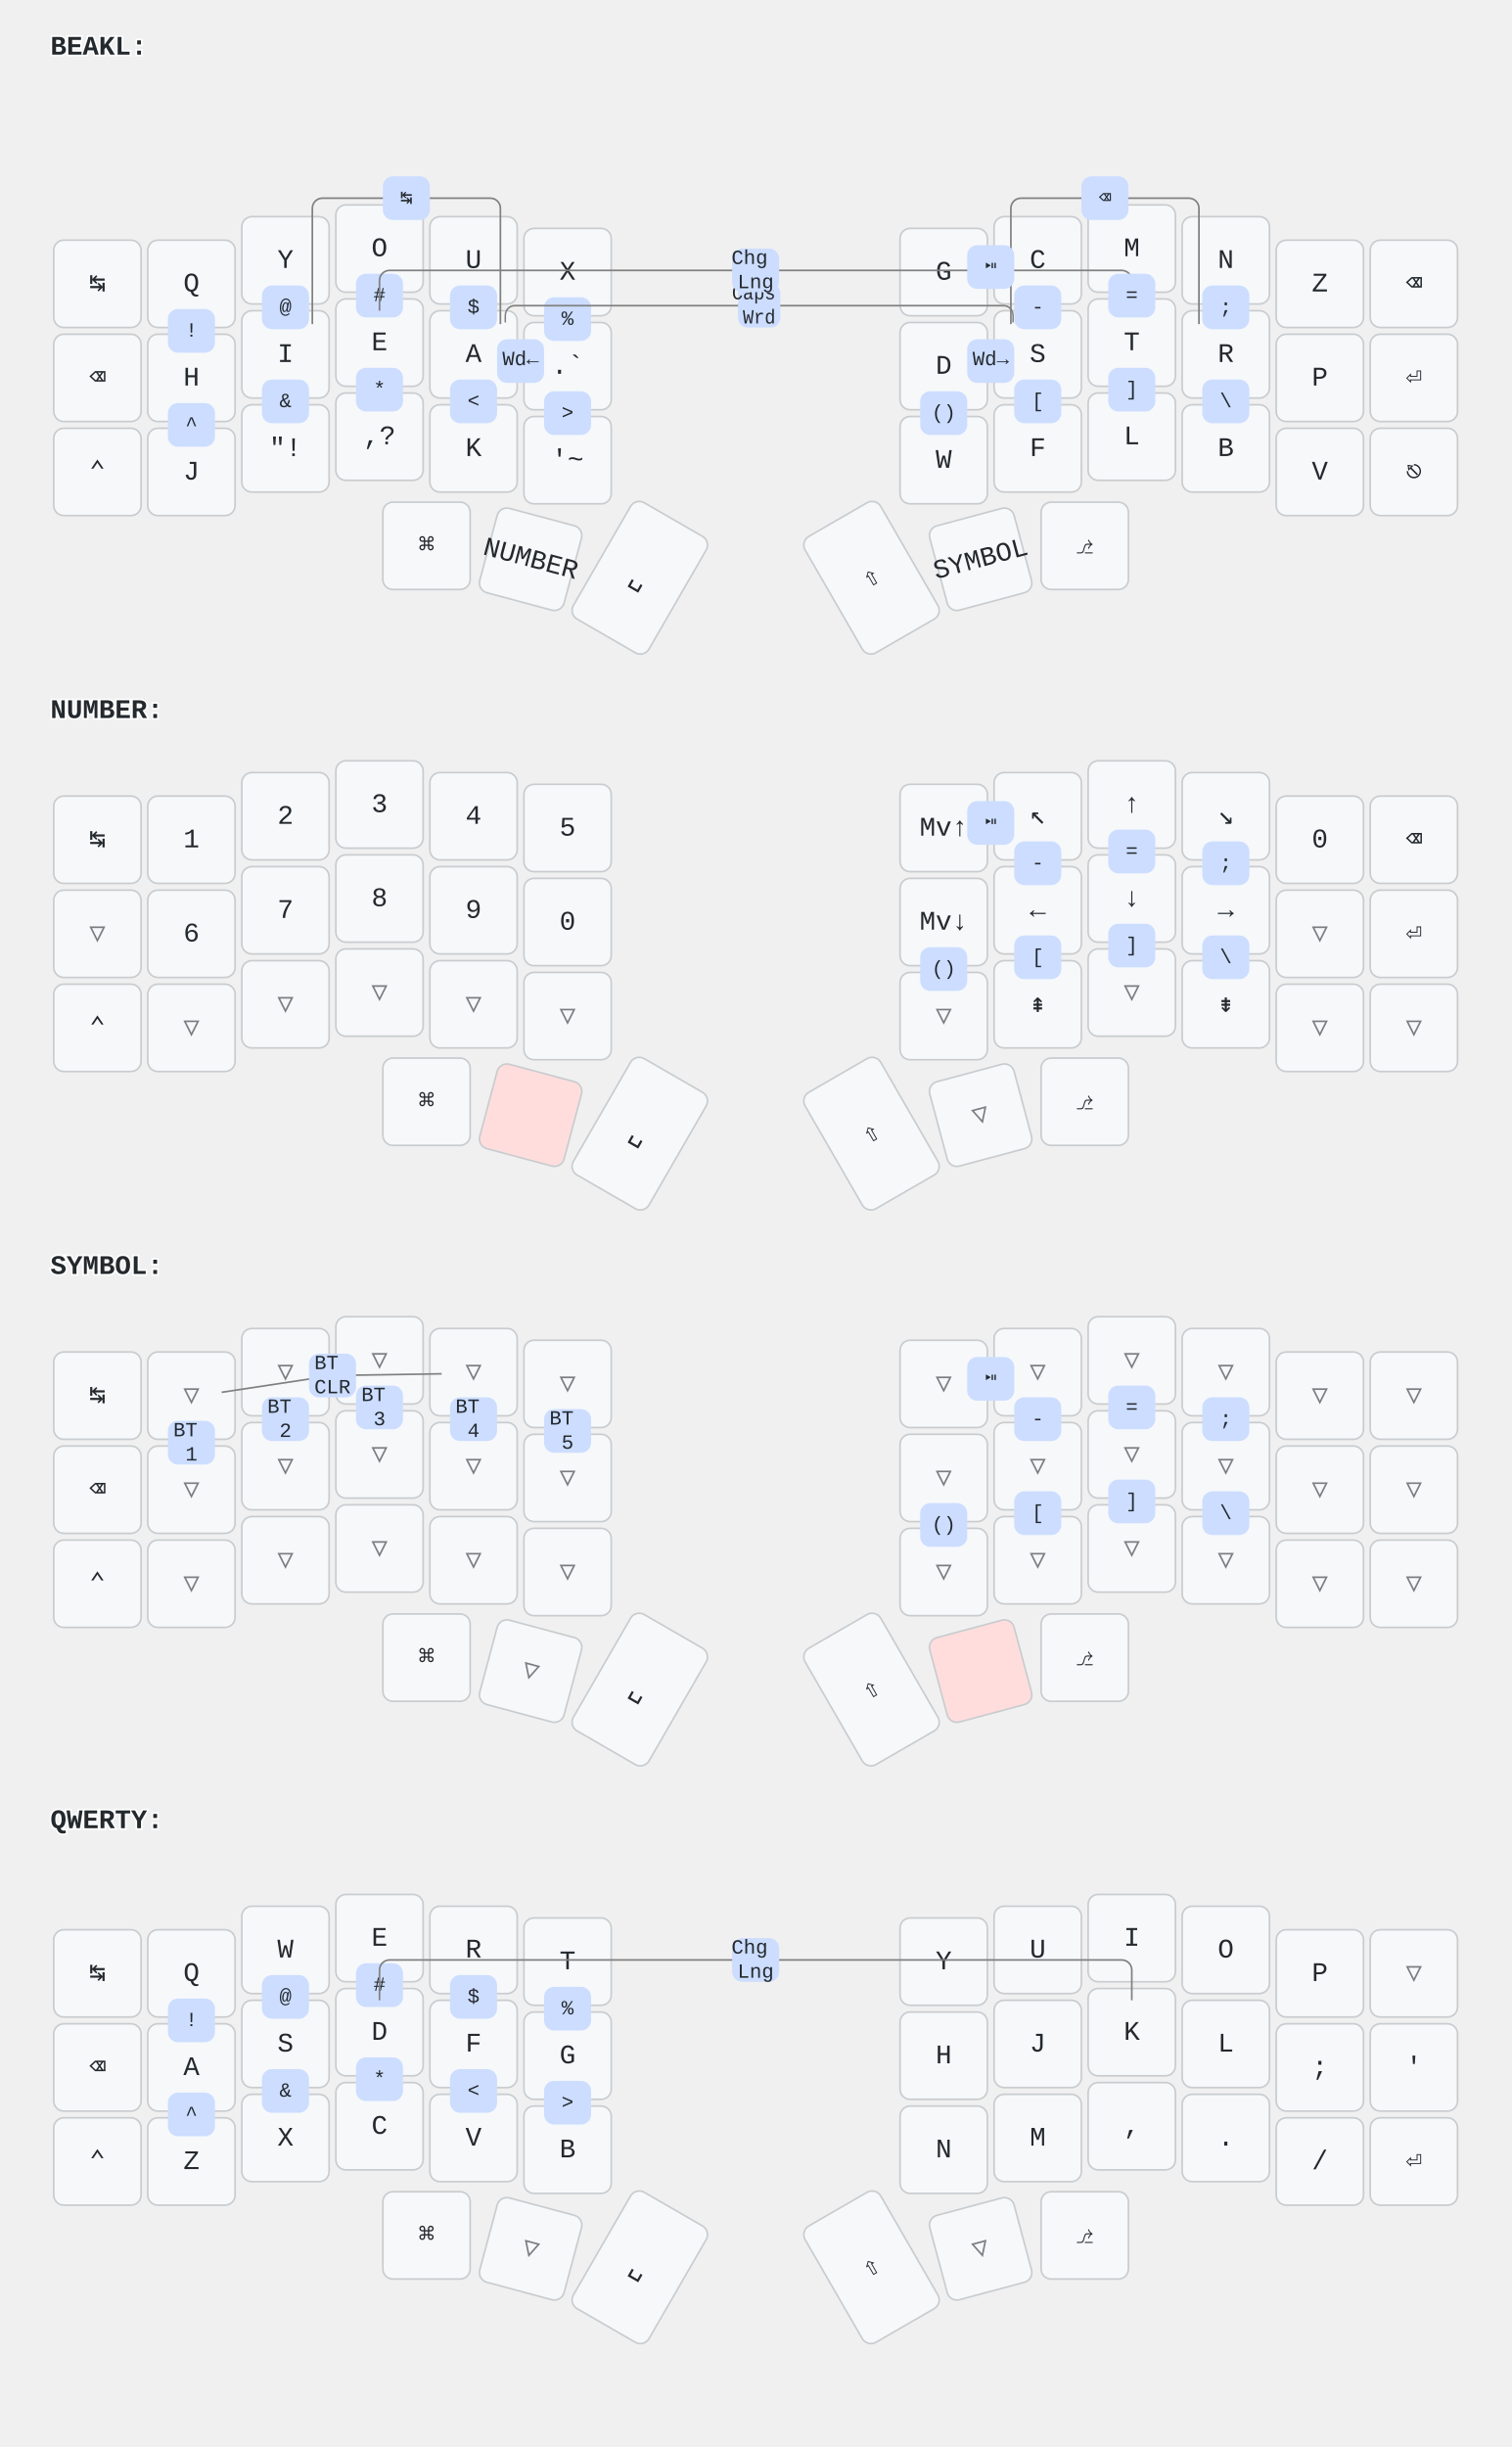
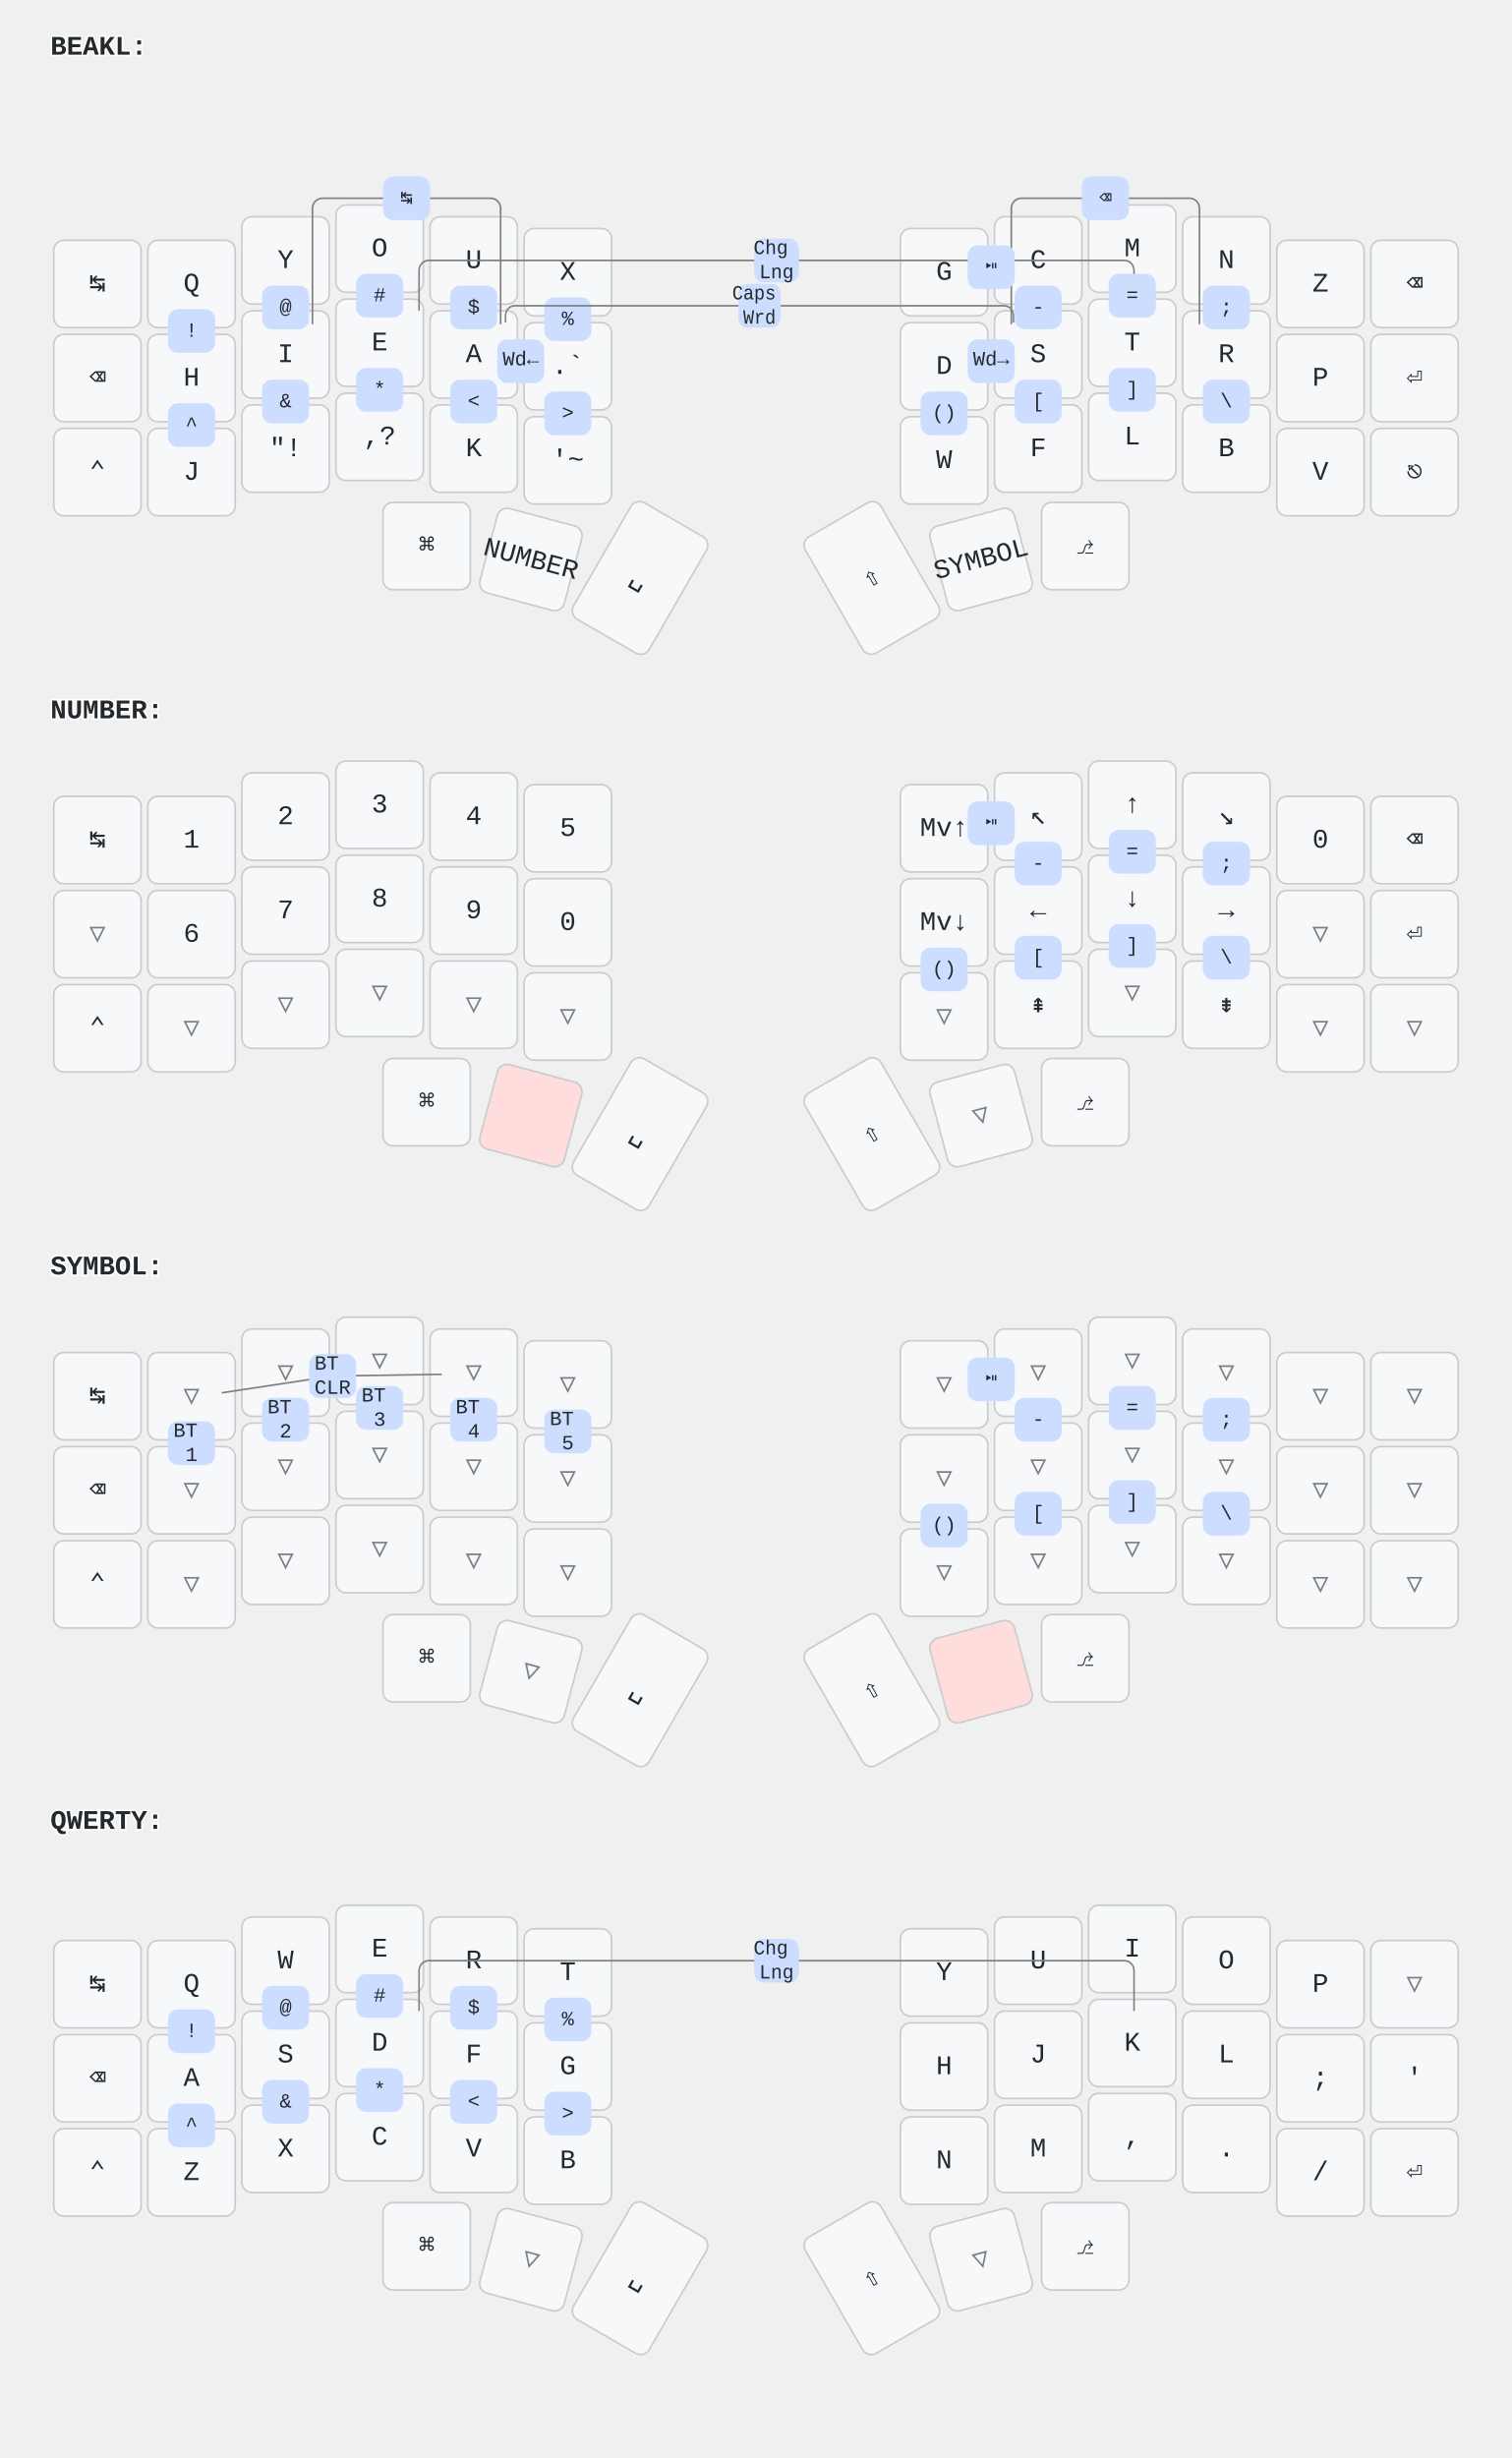
- <svg xmlns="http://www.w3.org/2000/svg" width="900" height="1457" viewBox="0 0 900 1457" class="keymap">
+ <svg xmlns="http://www.w3.org/2000/svg" width="900" height="1463" viewBox="0 0 900 1463" class="keymap">
  <style>/* inherit to force styles through use tags*/
svg path {
    fill: inherit;
}
/* font and background color specifications */
svg.keymap {
    font-family: 'Fira Mono','SF Mono', SFMono-Regular, ui-monospace, Liberation Mono, 'DejaVu Sans Mono', Menlo, Consolas, monospace;
    font-size: 16px;
    font-kerning: normal;
    text-rendering: optimizeLegibility;
    fill: #24292e;
}

/* default key styling */
rect.key {
    fill: #f6f8fa;
    stroke: #c9cccf;
    stroke-width: 1;
}

/* default key side styling, only used is draw_key_sides is set */
rect.side {
    filter: brightness(90%);
}

/* color accent for combo boxes */
rect.combo {
    fill: #cdf;
}

/* color accent for held keys */
rect.held, rect.combo.held {
    fill: #fdd;
}

/* color accent for ghost (optional) keys */
rect.ghost, rect.combo.ghost {
    stroke-dasharray: 4, 4;
    stroke-width: 2;
}

text {
    text-anchor: middle;
    dominant-baseline: middle;
}

/* styling for layer labels */
text.label {
    font-weight: bold;
    text-anchor: start;
    stroke: white;
    stroke-width: 2;
    paint-order: stroke;
}

/* styling for combo tap, and key hold/shifted label text */
text.combo, text.hold, text.shifted {
    font-size: 12px;
}

text.hold {
    text-anchor: middle;
    dominant-baseline: auto;
}

text.shifted {
    text-anchor: middle;
    dominant-baseline: hanging;
}

/* styling for hold/shifted label text in combo box */
text.combo.hold, text.combo.shifted {
    font-size: 8px;
}

/* lighter symbol for transparent keys */
text.trans {
    fill: #7b7e81;
}

/* styling for combo dendrons */
path.combo {
    stroke-width: 1;
    stroke: gray;
    fill: none;
}

g.combo.tab {
  transform: translate(16px, 0);
}
g.combo.bspc {
  transform: translate(-16px, 0);
}
g.combo.capsw {
  transform: scale(0.9, 1) translate(49px, 0);
+ }
+ g.combo.chglen {
+   transform: scale(0.95, 1) translate(35px, 0);
}

/* Start Tabler Icons Cleanup */
/* cannot use height/width with glyphs */
.icon-tabler &gt; path {
    fill: inherit;
    stroke: inherit;
}
/* hide tabler's default box */
.icon-tabler &gt; path[stroke="none"][fill="none"] {
    visibility: collapse;
}
/* End Tabler Icons Cleanup */
</style>
  <g transform="translate(30, 0)" class="layer-BEAKL">
    <text x="0" y="28" class="label">BEAKL:</text>
    <g transform="translate(0, 120)">
      <g transform="translate(28, 49)" class="key keypos-0">
        <rect rx="6" ry="6" x="-26" y="-26" width="52" height="52" class="key" />
        <text x="0" y="0" class="key tap">↹</text>
      </g>
      <g transform="translate(84, 49)" class="key keypos-1">
        <rect rx="6" ry="6" x="-26" y="-26" width="52" height="52" class="key" />
        <text x="0" y="0" class="key tap">Q</text>
      </g>
      <g transform="translate(140, 35)" class="key keypos-2">
        <rect rx="6" ry="6" x="-26" y="-26" width="52" height="52" class="key" />
        <text x="0" y="0" class="key tap">Y</text>
      </g>
      <g transform="translate(196, 28)" class="key keypos-3">
        <rect rx="6" ry="6" x="-26" y="-26" width="52" height="52" class="key" />
        <text x="0" y="0" class="key tap">O</text>
      </g>
      <g transform="translate(252, 35)" class="key keypos-4">
        <rect rx="6" ry="6" x="-26" y="-26" width="52" height="52" class="key" />
        <text x="0" y="0" class="key tap">U</text>
      </g>
      <g transform="translate(308, 42)" class="key keypos-5">
        <rect rx="6" ry="6" x="-26" y="-26" width="52" height="52" class="key" />
        <text x="0" y="0" class="key tap">X</text>
      </g>
      <g transform="translate(532, 42)" class="key keypos-6">
        <rect rx="6" ry="6" x="-26" y="-26" width="52" height="52" class="key" />
        <text x="0" y="0" class="key tap">G</text>
      </g>
      <g transform="translate(588, 35)" class="key keypos-7">
        <rect rx="6" ry="6" x="-26" y="-26" width="52" height="52" class="key" />
        <text x="0" y="0" class="key tap">C</text>
      </g>
      <g transform="translate(644, 28)" class="key keypos-8">
        <rect rx="6" ry="6" x="-26" y="-26" width="52" height="52" class="key" />
        <text x="0" y="0" class="key tap">M</text>
      </g>
      <g transform="translate(700, 35)" class="key keypos-9">
        <rect rx="6" ry="6" x="-26" y="-26" width="52" height="52" class="key" />
        <text x="0" y="0" class="key tap">N</text>
      </g>
      <g transform="translate(756, 49)" class="key keypos-10">
        <rect rx="6" ry="6" x="-26" y="-26" width="52" height="52" class="key" />
        <text x="0" y="0" class="key tap">Z</text>
      </g>
      <g transform="translate(812, 49)" class="key keypos-11">
        <rect rx="6" ry="6" x="-26" y="-26" width="52" height="52" class="key" />
        <text x="0" y="0" class="key tap">⌫</text>
      </g>
      <g transform="translate(28, 105)" class="key keypos-12">
        <rect rx="6" ry="6" x="-26" y="-26" width="52" height="52" class="key" />
        <text x="0" y="0" class="key tap">⌫</text>
      </g>
      <g transform="translate(84, 105)" class="key keypos-13">
        <rect rx="6" ry="6" x="-26" y="-26" width="52" height="52" class="key" />
        <text x="0" y="0" class="key tap">H</text>
      </g>
      <g transform="translate(140, 91)" class="key keypos-14">
        <rect rx="6" ry="6" x="-26" y="-26" width="52" height="52" class="key" />
        <text x="0" y="0" class="key tap">I</text>
      </g>
      <g transform="translate(196, 84)" class="key keypos-15">
        <rect rx="6" ry="6" x="-26" y="-26" width="52" height="52" class="key" />
        <text x="0" y="0" class="key tap">E</text>
      </g>
      <g transform="translate(252, 91)" class="key keypos-16">
        <rect rx="6" ry="6" x="-26" y="-26" width="52" height="52" class="key" />
        <text x="0" y="0" class="key tap">A</text>
      </g>
      <g transform="translate(308, 98)" class="key keypos-17">
        <rect rx="6" ry="6" x="-26" y="-26" width="52" height="52" class="key" />
        <text x="0" y="0" class="key tap">.`</text>
      </g>
      <g transform="translate(532, 98)" class="key keypos-18">
        <rect rx="6" ry="6" x="-26" y="-26" width="52" height="52" class="key" />
        <text x="0" y="0" class="key tap">D</text>
      </g>
      <g transform="translate(588, 91)" class="key keypos-19">
        <rect rx="6" ry="6" x="-26" y="-26" width="52" height="52" class="key" />
        <text x="0" y="0" class="key tap">S</text>
      </g>
      <g transform="translate(644, 84)" class="key keypos-20">
        <rect rx="6" ry="6" x="-26" y="-26" width="52" height="52" class="key" />
        <text x="0" y="0" class="key tap">T</text>
      </g>
      <g transform="translate(700, 91)" class="key keypos-21">
        <rect rx="6" ry="6" x="-26" y="-26" width="52" height="52" class="key" />
        <text x="0" y="0" class="key tap">R</text>
      </g>
      <g transform="translate(756, 105)" class="key keypos-22">
        <rect rx="6" ry="6" x="-26" y="-26" width="52" height="52" class="key" />
        <text x="0" y="0" class="key tap">P</text>
      </g>
      <g transform="translate(812, 105)" class="key keypos-23">
        <rect rx="6" ry="6" x="-26" y="-26" width="52" height="52" class="key" />
        <text x="0" y="0" class="key tap">⏎</text>
      </g>
      <g transform="translate(28, 161)" class="key keypos-24">
        <rect rx="6" ry="6" x="-26" y="-26" width="52" height="52" class="key" />
        <text x="0" y="0" class="key tap">⌃</text>
      </g>
      <g transform="translate(84, 161)" class="key keypos-25">
        <rect rx="6" ry="6" x="-26" y="-26" width="52" height="52" class="key" />
        <text x="0" y="0" class="key tap">J</text>
      </g>
      <g transform="translate(140, 147)" class="key keypos-26">
        <rect rx="6" ry="6" x="-26" y="-26" width="52" height="52" class="key" />
        <text x="0" y="0" class="key tap">"!</text>
      </g>
      <g transform="translate(196, 140)" class="key keypos-27">
        <rect rx="6" ry="6" x="-26" y="-26" width="52" height="52" class="key" />
        <text x="0" y="0" class="key tap">,?</text>
      </g>
      <g transform="translate(252, 147)" class="key keypos-28">
        <rect rx="6" ry="6" x="-26" y="-26" width="52" height="52" class="key" />
        <text x="0" y="0" class="key tap">K</text>
      </g>
      <g transform="translate(308, 154)" class="key keypos-29">
        <rect rx="6" ry="6" x="-26" y="-26" width="52" height="52" class="key" />
        <text x="0" y="0" class="key tap">'~</text>
      </g>
      <g transform="translate(532, 154)" class="key keypos-30">
        <rect rx="6" ry="6" x="-26" y="-26" width="52" height="52" class="key" />
        <text x="0" y="0" class="key tap">W</text>
      </g>
      <g transform="translate(588, 147)" class="key keypos-31">
        <rect rx="6" ry="6" x="-26" y="-26" width="52" height="52" class="key" />
        <text x="0" y="0" class="key tap">F</text>
      </g>
      <g transform="translate(644, 140)" class="key keypos-32">
        <rect rx="6" ry="6" x="-26" y="-26" width="52" height="52" class="key" />
        <text x="0" y="0" class="key tap">L</text>
      </g>
      <g transform="translate(700, 147)" class="key keypos-33">
        <rect rx="6" ry="6" x="-26" y="-26" width="52" height="52" class="key" />
        <text x="0" y="0" class="key tap">B</text>
      </g>
      <g transform="translate(756, 161)" class="key keypos-34">
        <rect rx="6" ry="6" x="-26" y="-26" width="52" height="52" class="key" />
        <text x="0" y="0" class="key tap">V</text>
      </g>
      <g transform="translate(812, 161)" class="key keypos-35">
        <rect rx="6" ry="6" x="-26" y="-26" width="52" height="52" class="key" />
        <text x="0" y="0" class="key tap">⎋</text>
      </g>
      <g transform="translate(224, 205)" class="key keypos-36">
        <rect rx="6" ry="6" x="-26" y="-26" width="52" height="52" class="key" />
        <text x="0" y="0" class="key tap">⌘</text>
      </g>
      <g transform="translate(286, 213) rotate(15.0)" class="key keypos-37">
        <rect rx="6" ry="6" x="-26" y="-26" width="52" height="52" class="key" />
        <text x="0" y="0" class="key tap">NUMBER</text>
      </g>
      <g transform="translate(351, 224) rotate(30.0)" class="key keypos-38">
        <rect rx="6" ry="6" x="-26" y="-40" width="52" height="80" class="key" />
        <text x="0" y="0" class="key tap">␣</text>
      </g>
      <g transform="translate(489, 224) rotate(-30.0)" class="key keypos-39">
        <rect rx="6" ry="6" x="-26" y="-40" width="52" height="80" class="key" />
        <text x="0" y="0" class="key tap">⇧</text>
      </g>
      <g transform="translate(554, 213) rotate(-15.0)" class="key keypos-40">
        <rect rx="6" ry="6" x="-26" y="-26" width="52" height="52" class="key" />
        <text x="0" y="0" class="key tap">SYMBOL</text>
      </g>
      <g transform="translate(616, 205)" class="key keypos-41">
        <rect rx="6" ry="6" x="-26" y="-26" width="52" height="52" class="key" />
        <text x="0" y="0" class="key tap">⎇</text>
      </g>
      <g class="combo combopos-0">
        <rect rx="6" ry="6" x="70" y="64" width="28" height="26" class="combo" />
        <text x="84" y="77" class="combo tap">!</text>
      </g>
      <g class="combo combopos-1">
        <rect rx="6" ry="6" x="126" y="50" width="28" height="26" class="combo" />
        <text x="140" y="63" class="combo tap">@</text>
      </g>
      <g class="combo combopos-2">
        <rect rx="6" ry="6" x="182" y="43" width="28" height="26" class="combo" />
        <text x="196" y="56" class="combo tap">#</text>
      </g>
      <g class="combo combopos-3">
        <rect rx="6" ry="6" x="238" y="50" width="28" height="26" class="combo" />
        <text x="252" y="63" class="combo tap">$</text>
      </g>
      <g class="combo combopos-4">
        <rect rx="6" ry="6" x="294" y="57" width="28" height="26" class="combo" />
        <text x="308" y="70" class="combo tap">%</text>
      </g>
      <g class="combo combopos-5">
        <rect rx="6" ry="6" x="70" y="120" width="28" height="26" class="combo" />
        <text x="84" y="133" class="combo tap">^</text>
      </g>
      <g class="combo combopos-6">
        <rect rx="6" ry="6" x="126" y="106" width="28" height="26" class="combo" />
        <text x="140" y="119" class="combo tap">&amp;</text>
      </g>
      <g class="combo combopos-7">
        <rect rx="6" ry="6" x="182" y="99" width="28" height="26" class="combo" />
        <text x="196" y="112" class="combo tap">*</text>
      </g>
      <g class="combo combopos-8">
        <rect rx="6" ry="6" x="238" y="106" width="28" height="26" class="combo" />
        <text x="252" y="119" class="combo tap">&lt;</text>
      </g>
      <g class="combo combopos-9">
        <rect rx="6" ry="6" x="294" y="113" width="28" height="26" class="combo" />
        <text x="308" y="126" class="combo tap">&gt;</text>
      </g>
      <g class="combo tab combopos-10">
        <path d="M196,-2 h-50 a6.0,6.0 0 0 0 -6.0,6.0 v69" class="combo" />
        <path d="M196,-2 h50 a6.0,6.0 0 0 1 6.0,6.0 v69" class="combo" />
        <rect rx="6" ry="6" x="182" y="-15" width="28" height="26" class="combo tab" />
        <text x="196" y="-2" class="combo tab tap">↹</text>
      </g>
      <g class="combo bspc combopos-11">
        <path d="M644,-2 h-50 a6.0,6.0 0 0 0 -6.0,6.0 v69" class="combo" />
        <path d="M644,-2 h50 a6.0,6.0 0 0 1 6.0,6.0 v69" class="combo" />
        <rect rx="6" ry="6" x="630" y="-15" width="28" height="26" class="combo bspc" />
        <text x="644" y="-2" class="combo bspc tap">⌫</text>
      </g>
      <g class="combo capsw combopos-12">
        <path d="M420,62 h-162 a6.0,6.0 0 0 0 -6.0,6.0 v4" class="combo" />
        <path d="M420,62 h162 a6.0,6.0 0 0 1 6.0,6.0 v4" class="combo" />
        <rect rx="6" ry="6" x="406" y="49" width="28" height="26" class="combo capsw" />
        <text x="420" y="62" class="combo capsw tap">
          <tspan x="420" dy="-0.6em">Caps</tspan>
          <tspan x="420" dy="1.2em">Wrd</tspan>
        </text>
      </g>
      <g class="combo chglen combopos-13">
-         <path d="M420,41 h-218 a6.0,6.0 0 0 0 -6.0,6.0 v18" class="combo" />
-         <path d="M420,41 h218 a6.0,6.0 0 0 1 6.0,6.0 v18" class="combo" />
-         <rect rx="6" ry="6" x="406" y="28" width="28" height="26" class="combo chglen" />
-         <text x="420" y="41" class="combo chglen tap">
+         <path d="M420,35 h-218 a6.0,6.0 0 0 0 -6.0,6.0 v24" class="combo" />
+         <path d="M420,35 h218 a6.0,6.0 0 0 1 6.0,6.0 v24" class="combo" />
+         <rect rx="6" ry="6" x="406" y="22" width="28" height="26" class="combo chglen" />
+         <text x="420" y="35" class="combo chglen tap">
          <tspan x="420" dy="-0.6em">Chg</tspan>
          <tspan x="420" dy="1.2em">Lng</tspan>
        </text>
      </g>
      <g class="combo combopos-14">
        <rect rx="6" ry="6" x="266" y="82" width="28" height="26" class="combo" />
        <text x="280" y="94" class="combo tap">Wd←</text>
      </g>
      <g class="combo combopos-15">
        <rect rx="6" ry="6" x="546" y="82" width="28" height="26" class="combo" />
        <text x="560" y="94" class="combo tap">Wd→</text>
      </g>
      <g class="combo combopos-16">
        <rect rx="6" ry="6" x="574" y="50" width="28" height="26" class="combo" />
        <text x="588" y="63" class="combo tap">-</text>
      </g>
      <g class="combo combopos-17">
        <rect rx="6" ry="6" x="630" y="43" width="28" height="26" class="combo" />
        <text x="644" y="56" class="combo tap">=</text>
      </g>
      <g class="combo combopos-18">
        <rect rx="6" ry="6" x="686" y="50" width="28" height="26" class="combo" />
        <text x="700" y="63" class="combo tap">;</text>
      </g>
      <g class="combo combopos-19">
        <rect rx="6" ry="6" x="574" y="106" width="28" height="26" class="combo" />
        <text x="588" y="119" class="combo tap">[</text>
      </g>
      <g class="combo combopos-20">
        <rect rx="6" ry="6" x="630" y="99" width="28" height="26" class="combo" />
        <text x="644" y="112" class="combo tap">]</text>
      </g>
      <g class="combo combopos-21">
        <rect rx="6" ry="6" x="686" y="106" width="28" height="26" class="combo" />
        <text x="700" y="119" class="combo tap">\</text>
      </g>
      <g class="combo combopos-22">
        <rect rx="6" ry="6" x="518" y="113" width="28" height="26" class="combo" />
        <text x="532" y="126" class="combo tap">()</text>
      </g>
      <g class="combo combopos-23">
        <rect rx="6" ry="6" x="546" y="26" width="28" height="26" class="combo" />
        <text x="560" y="38" class="combo tap">⏯</text>
      </g>
    </g>
  </g>
  <g transform="translate(30, 395)" class="layer-NUMBER">
    <text x="0" y="28" class="label">NUMBER:</text>
    <g transform="translate(0, 56)">
      <g transform="translate(28, 49)" class="key keypos-0">
        <rect rx="6" ry="6" x="-26" y="-26" width="52" height="52" class="key" />
        <text x="0" y="0" class="key tap">↹</text>
      </g>
      <g transform="translate(84, 49)" class="key keypos-1">
        <rect rx="6" ry="6" x="-26" y="-26" width="52" height="52" class="key" />
        <text x="0" y="0" class="key tap">1</text>
      </g>
      <g transform="translate(140, 35)" class="key keypos-2">
        <rect rx="6" ry="6" x="-26" y="-26" width="52" height="52" class="key" />
        <text x="0" y="0" class="key tap">2</text>
      </g>
      <g transform="translate(196, 28)" class="key keypos-3">
        <rect rx="6" ry="6" x="-26" y="-26" width="52" height="52" class="key" />
        <text x="0" y="0" class="key tap">3</text>
      </g>
      <g transform="translate(252, 35)" class="key keypos-4">
        <rect rx="6" ry="6" x="-26" y="-26" width="52" height="52" class="key" />
        <text x="0" y="0" class="key tap">4</text>
      </g>
      <g transform="translate(308, 42)" class="key keypos-5">
        <rect rx="6" ry="6" x="-26" y="-26" width="52" height="52" class="key" />
        <text x="0" y="0" class="key tap">5</text>
      </g>
      <g transform="translate(532, 42)" class="key keypos-6">
        <rect rx="6" ry="6" x="-26" y="-26" width="52" height="52" class="key" />
        <text x="0" y="0" class="key tap">Mv↑</text>
      </g>
      <g transform="translate(588, 35)" class="key keypos-7">
        <rect rx="6" ry="6" x="-26" y="-26" width="52" height="52" class="key" />
        <text x="0" y="0" class="key tap">↖</text>
      </g>
      <g transform="translate(644, 28)" class="key keypos-8">
        <rect rx="6" ry="6" x="-26" y="-26" width="52" height="52" class="key" />
        <text x="0" y="0" class="key tap">↑</text>
      </g>
      <g transform="translate(700, 35)" class="key keypos-9">
        <rect rx="6" ry="6" x="-26" y="-26" width="52" height="52" class="key" />
        <text x="0" y="0" class="key tap">↘</text>
      </g>
      <g transform="translate(756, 49)" class="key keypos-10">
        <rect rx="6" ry="6" x="-26" y="-26" width="52" height="52" class="key" />
        <text x="0" y="0" class="key tap">0</text>
      </g>
      <g transform="translate(812, 49)" class="key keypos-11">
        <rect rx="6" ry="6" x="-26" y="-26" width="52" height="52" class="key" />
        <text x="0" y="0" class="key tap">⌫</text>
      </g>
      <g transform="translate(28, 105)" class="key trans keypos-12">
        <rect rx="6" ry="6" x="-26" y="-26" width="52" height="52" class="key trans" />
        <text x="0" y="0" class="key trans tap">▽</text>
      </g>
      <g transform="translate(84, 105)" class="key keypos-13">
        <rect rx="6" ry="6" x="-26" y="-26" width="52" height="52" class="key" />
        <text x="0" y="0" class="key tap">6</text>
      </g>
      <g transform="translate(140, 91)" class="key keypos-14">
        <rect rx="6" ry="6" x="-26" y="-26" width="52" height="52" class="key" />
        <text x="0" y="0" class="key tap">7</text>
      </g>
      <g transform="translate(196, 84)" class="key keypos-15">
        <rect rx="6" ry="6" x="-26" y="-26" width="52" height="52" class="key" />
        <text x="0" y="0" class="key tap">8</text>
      </g>
      <g transform="translate(252, 91)" class="key keypos-16">
        <rect rx="6" ry="6" x="-26" y="-26" width="52" height="52" class="key" />
        <text x="0" y="0" class="key tap">9</text>
      </g>
      <g transform="translate(308, 98)" class="key keypos-17">
        <rect rx="6" ry="6" x="-26" y="-26" width="52" height="52" class="key" />
        <text x="0" y="0" class="key tap">0</text>
      </g>
      <g transform="translate(532, 98)" class="key keypos-18">
        <rect rx="6" ry="6" x="-26" y="-26" width="52" height="52" class="key" />
        <text x="0" y="0" class="key tap">Mv↓</text>
      </g>
      <g transform="translate(588, 91)" class="key keypos-19">
        <rect rx="6" ry="6" x="-26" y="-26" width="52" height="52" class="key" />
        <text x="0" y="0" class="key tap">←</text>
      </g>
      <g transform="translate(644, 84)" class="key keypos-20">
        <rect rx="6" ry="6" x="-26" y="-26" width="52" height="52" class="key" />
        <text x="0" y="0" class="key tap">↓</text>
      </g>
      <g transform="translate(700, 91)" class="key keypos-21">
        <rect rx="6" ry="6" x="-26" y="-26" width="52" height="52" class="key" />
        <text x="0" y="0" class="key tap">→</text>
      </g>
      <g transform="translate(756, 105)" class="key trans keypos-22">
        <rect rx="6" ry="6" x="-26" y="-26" width="52" height="52" class="key trans" />
        <text x="0" y="0" class="key trans tap">▽</text>
      </g>
      <g transform="translate(812, 105)" class="key keypos-23">
        <rect rx="6" ry="6" x="-26" y="-26" width="52" height="52" class="key" />
        <text x="0" y="0" class="key tap">⏎</text>
      </g>
      <g transform="translate(28, 161)" class="key keypos-24">
        <rect rx="6" ry="6" x="-26" y="-26" width="52" height="52" class="key" />
        <text x="0" y="0" class="key tap">⌃</text>
      </g>
      <g transform="translate(84, 161)" class="key trans keypos-25">
        <rect rx="6" ry="6" x="-26" y="-26" width="52" height="52" class="key trans" />
        <text x="0" y="0" class="key trans tap">▽</text>
      </g>
      <g transform="translate(140, 147)" class="key trans keypos-26">
        <rect rx="6" ry="6" x="-26" y="-26" width="52" height="52" class="key trans" />
        <text x="0" y="0" class="key trans tap">▽</text>
      </g>
      <g transform="translate(196, 140)" class="key trans keypos-27">
        <rect rx="6" ry="6" x="-26" y="-26" width="52" height="52" class="key trans" />
        <text x="0" y="0" class="key trans tap">▽</text>
      </g>
      <g transform="translate(252, 147)" class="key trans keypos-28">
        <rect rx="6" ry="6" x="-26" y="-26" width="52" height="52" class="key trans" />
        <text x="0" y="0" class="key trans tap">▽</text>
      </g>
      <g transform="translate(308, 154)" class="key trans keypos-29">
        <rect rx="6" ry="6" x="-26" y="-26" width="52" height="52" class="key trans" />
        <text x="0" y="0" class="key trans tap">▽</text>
      </g>
      <g transform="translate(532, 154)" class="key trans keypos-30">
        <rect rx="6" ry="6" x="-26" y="-26" width="52" height="52" class="key trans" />
        <text x="0" y="0" class="key trans tap">▽</text>
      </g>
      <g transform="translate(588, 147)" class="key keypos-31">
        <rect rx="6" ry="6" x="-26" y="-26" width="52" height="52" class="key" />
        <text x="0" y="0" class="key tap">⇞</text>
      </g>
      <g transform="translate(644, 140)" class="key trans keypos-32">
        <rect rx="6" ry="6" x="-26" y="-26" width="52" height="52" class="key trans" />
        <text x="0" y="0" class="key trans tap">▽</text>
      </g>
      <g transform="translate(700, 147)" class="key keypos-33">
        <rect rx="6" ry="6" x="-26" y="-26" width="52" height="52" class="key" />
        <text x="0" y="0" class="key tap">⇟</text>
      </g>
      <g transform="translate(756, 161)" class="key trans keypos-34">
        <rect rx="6" ry="6" x="-26" y="-26" width="52" height="52" class="key trans" />
        <text x="0" y="0" class="key trans tap">▽</text>
      </g>
      <g transform="translate(812, 161)" class="key trans keypos-35">
        <rect rx="6" ry="6" x="-26" y="-26" width="52" height="52" class="key trans" />
        <text x="0" y="0" class="key trans tap">▽</text>
      </g>
      <g transform="translate(224, 205)" class="key keypos-36">
        <rect rx="6" ry="6" x="-26" y="-26" width="52" height="52" class="key" />
        <text x="0" y="0" class="key tap">⌘</text>
      </g>
      <g transform="translate(286, 213) rotate(15.0)" class="key held keypos-37">
        <rect rx="6" ry="6" x="-26" y="-26" width="52" height="52" class="key held" />
      </g>
      <g transform="translate(351, 224) rotate(30.0)" class="key keypos-38">
        <rect rx="6" ry="6" x="-26" y="-40" width="52" height="80" class="key" />
        <text x="0" y="0" class="key tap">␣</text>
      </g>
      <g transform="translate(489, 224) rotate(-30.0)" class="key keypos-39">
        <rect rx="6" ry="6" x="-26" y="-40" width="52" height="80" class="key" />
        <text x="0" y="0" class="key tap">⇧</text>
      </g>
      <g transform="translate(554, 213) rotate(-15.0)" class="key trans keypos-40">
        <rect rx="6" ry="6" x="-26" y="-26" width="52" height="52" class="key trans" />
        <text x="0" y="0" class="key trans tap">▽</text>
      </g>
      <g transform="translate(616, 205)" class="key keypos-41">
        <rect rx="6" ry="6" x="-26" y="-26" width="52" height="52" class="key" />
        <text x="0" y="0" class="key tap">⎇</text>
      </g>
      <g class="combo combopos-0">
        <rect rx="6" ry="6" x="574" y="50" width="28" height="26" class="combo" />
        <text x="588" y="63" class="combo tap">-</text>
      </g>
      <g class="combo combopos-1">
        <rect rx="6" ry="6" x="630" y="43" width="28" height="26" class="combo" />
        <text x="644" y="56" class="combo tap">=</text>
      </g>
      <g class="combo combopos-2">
        <rect rx="6" ry="6" x="686" y="50" width="28" height="26" class="combo" />
        <text x="700" y="63" class="combo tap">;</text>
      </g>
      <g class="combo combopos-3">
        <rect rx="6" ry="6" x="574" y="106" width="28" height="26" class="combo" />
        <text x="588" y="119" class="combo tap">[</text>
      </g>
      <g class="combo combopos-4">
        <rect rx="6" ry="6" x="630" y="99" width="28" height="26" class="combo" />
        <text x="644" y="112" class="combo tap">]</text>
      </g>
      <g class="combo combopos-5">
        <rect rx="6" ry="6" x="686" y="106" width="28" height="26" class="combo" />
        <text x="700" y="119" class="combo tap">\</text>
      </g>
      <g class="combo combopos-6">
        <rect rx="6" ry="6" x="518" y="113" width="28" height="26" class="combo" />
        <text x="532" y="126" class="combo tap">()</text>
      </g>
      <g class="combo combopos-7">
        <rect rx="6" ry="6" x="546" y="26" width="28" height="26" class="combo" />
        <text x="560" y="38" class="combo tap">⏯</text>
      </g>
    </g>
  </g>
  <g transform="translate(30, 726)" class="layer-SYMBOL">
    <text x="0" y="28" class="label">SYMBOL:</text>
    <g transform="translate(0, 56)">
      <g transform="translate(28, 49)" class="key keypos-0">
        <rect rx="6" ry="6" x="-26" y="-26" width="52" height="52" class="key" />
        <text x="0" y="0" class="key tap">↹</text>
      </g>
      <g transform="translate(84, 49)" class="key trans keypos-1">
        <rect rx="6" ry="6" x="-26" y="-26" width="52" height="52" class="key trans" />
        <text x="0" y="0" class="key trans tap">▽</text>
      </g>
      <g transform="translate(140, 35)" class="key trans keypos-2">
        <rect rx="6" ry="6" x="-26" y="-26" width="52" height="52" class="key trans" />
        <text x="0" y="0" class="key trans tap">▽</text>
      </g>
      <g transform="translate(196, 28)" class="key trans keypos-3">
        <rect rx="6" ry="6" x="-26" y="-26" width="52" height="52" class="key trans" />
        <text x="0" y="0" class="key trans tap">▽</text>
      </g>
      <g transform="translate(252, 35)" class="key trans keypos-4">
        <rect rx="6" ry="6" x="-26" y="-26" width="52" height="52" class="key trans" />
        <text x="0" y="0" class="key trans tap">▽</text>
      </g>
      <g transform="translate(308, 42)" class="key trans keypos-5">
        <rect rx="6" ry="6" x="-26" y="-26" width="52" height="52" class="key trans" />
        <text x="0" y="0" class="key trans tap">▽</text>
      </g>
      <g transform="translate(532, 42)" class="key trans keypos-6">
        <rect rx="6" ry="6" x="-26" y="-26" width="52" height="52" class="key trans" />
        <text x="0" y="0" class="key trans tap">▽</text>
      </g>
      <g transform="translate(588, 35)" class="key trans keypos-7">
        <rect rx="6" ry="6" x="-26" y="-26" width="52" height="52" class="key trans" />
        <text x="0" y="0" class="key trans tap">▽</text>
      </g>
      <g transform="translate(644, 28)" class="key trans keypos-8">
        <rect rx="6" ry="6" x="-26" y="-26" width="52" height="52" class="key trans" />
        <text x="0" y="0" class="key trans tap">▽</text>
      </g>
      <g transform="translate(700, 35)" class="key trans keypos-9">
        <rect rx="6" ry="6" x="-26" y="-26" width="52" height="52" class="key trans" />
        <text x="0" y="0" class="key trans tap">▽</text>
      </g>
      <g transform="translate(756, 49)" class="key trans keypos-10">
        <rect rx="6" ry="6" x="-26" y="-26" width="52" height="52" class="key trans" />
        <text x="0" y="0" class="key trans tap">▽</text>
      </g>
      <g transform="translate(812, 49)" class="key trans keypos-11">
        <rect rx="6" ry="6" x="-26" y="-26" width="52" height="52" class="key trans" />
        <text x="0" y="0" class="key trans tap">▽</text>
      </g>
      <g transform="translate(28, 105)" class="key keypos-12">
        <rect rx="6" ry="6" x="-26" y="-26" width="52" height="52" class="key" />
        <text x="0" y="0" class="key tap">⌫</text>
      </g>
      <g transform="translate(84, 105)" class="key trans keypos-13">
        <rect rx="6" ry="6" x="-26" y="-26" width="52" height="52" class="key trans" />
        <text x="0" y="0" class="key trans tap">▽</text>
      </g>
      <g transform="translate(140, 91)" class="key trans keypos-14">
        <rect rx="6" ry="6" x="-26" y="-26" width="52" height="52" class="key trans" />
        <text x="0" y="0" class="key trans tap">▽</text>
      </g>
      <g transform="translate(196, 84)" class="key trans keypos-15">
        <rect rx="6" ry="6" x="-26" y="-26" width="52" height="52" class="key trans" />
        <text x="0" y="0" class="key trans tap">▽</text>
      </g>
      <g transform="translate(252, 91)" class="key trans keypos-16">
        <rect rx="6" ry="6" x="-26" y="-26" width="52" height="52" class="key trans" />
        <text x="0" y="0" class="key trans tap">▽</text>
      </g>
      <g transform="translate(308, 98)" class="key trans keypos-17">
        <rect rx="6" ry="6" x="-26" y="-26" width="52" height="52" class="key trans" />
        <text x="0" y="0" class="key trans tap">▽</text>
      </g>
      <g transform="translate(532, 98)" class="key trans keypos-18">
        <rect rx="6" ry="6" x="-26" y="-26" width="52" height="52" class="key trans" />
        <text x="0" y="0" class="key trans tap">▽</text>
      </g>
      <g transform="translate(588, 91)" class="key trans keypos-19">
        <rect rx="6" ry="6" x="-26" y="-26" width="52" height="52" class="key trans" />
        <text x="0" y="0" class="key trans tap">▽</text>
      </g>
      <g transform="translate(644, 84)" class="key trans keypos-20">
        <rect rx="6" ry="6" x="-26" y="-26" width="52" height="52" class="key trans" />
        <text x="0" y="0" class="key trans tap">▽</text>
      </g>
      <g transform="translate(700, 91)" class="key trans keypos-21">
        <rect rx="6" ry="6" x="-26" y="-26" width="52" height="52" class="key trans" />
        <text x="0" y="0" class="key trans tap">▽</text>
      </g>
      <g transform="translate(756, 105)" class="key trans keypos-22">
        <rect rx="6" ry="6" x="-26" y="-26" width="52" height="52" class="key trans" />
        <text x="0" y="0" class="key trans tap">▽</text>
      </g>
      <g transform="translate(812, 105)" class="key trans keypos-23">
        <rect rx="6" ry="6" x="-26" y="-26" width="52" height="52" class="key trans" />
        <text x="0" y="0" class="key trans tap">▽</text>
      </g>
      <g transform="translate(28, 161)" class="key keypos-24">
        <rect rx="6" ry="6" x="-26" y="-26" width="52" height="52" class="key" />
        <text x="0" y="0" class="key tap">⌃</text>
      </g>
      <g transform="translate(84, 161)" class="key trans keypos-25">
        <rect rx="6" ry="6" x="-26" y="-26" width="52" height="52" class="key trans" />
        <text x="0" y="0" class="key trans tap">▽</text>
      </g>
      <g transform="translate(140, 147)" class="key trans keypos-26">
        <rect rx="6" ry="6" x="-26" y="-26" width="52" height="52" class="key trans" />
        <text x="0" y="0" class="key trans tap">▽</text>
      </g>
      <g transform="translate(196, 140)" class="key trans keypos-27">
        <rect rx="6" ry="6" x="-26" y="-26" width="52" height="52" class="key trans" />
        <text x="0" y="0" class="key trans tap">▽</text>
      </g>
      <g transform="translate(252, 147)" class="key trans keypos-28">
        <rect rx="6" ry="6" x="-26" y="-26" width="52" height="52" class="key trans" />
        <text x="0" y="0" class="key trans tap">▽</text>
      </g>
      <g transform="translate(308, 154)" class="key trans keypos-29">
        <rect rx="6" ry="6" x="-26" y="-26" width="52" height="52" class="key trans" />
        <text x="0" y="0" class="key trans tap">▽</text>
      </g>
      <g transform="translate(532, 154)" class="key trans keypos-30">
        <rect rx="6" ry="6" x="-26" y="-26" width="52" height="52" class="key trans" />
        <text x="0" y="0" class="key trans tap">▽</text>
      </g>
      <g transform="translate(588, 147)" class="key trans keypos-31">
        <rect rx="6" ry="6" x="-26" y="-26" width="52" height="52" class="key trans" />
        <text x="0" y="0" class="key trans tap">▽</text>
      </g>
      <g transform="translate(644, 140)" class="key trans keypos-32">
        <rect rx="6" ry="6" x="-26" y="-26" width="52" height="52" class="key trans" />
        <text x="0" y="0" class="key trans tap">▽</text>
      </g>
      <g transform="translate(700, 147)" class="key trans keypos-33">
        <rect rx="6" ry="6" x="-26" y="-26" width="52" height="52" class="key trans" />
        <text x="0" y="0" class="key trans tap">▽</text>
      </g>
      <g transform="translate(756, 161)" class="key trans keypos-34">
        <rect rx="6" ry="6" x="-26" y="-26" width="52" height="52" class="key trans" />
        <text x="0" y="0" class="key trans tap">▽</text>
      </g>
      <g transform="translate(812, 161)" class="key trans keypos-35">
        <rect rx="6" ry="6" x="-26" y="-26" width="52" height="52" class="key trans" />
        <text x="0" y="0" class="key trans tap">▽</text>
      </g>
      <g transform="translate(224, 205)" class="key keypos-36">
        <rect rx="6" ry="6" x="-26" y="-26" width="52" height="52" class="key" />
        <text x="0" y="0" class="key tap">⌘</text>
      </g>
      <g transform="translate(286, 213) rotate(15.0)" class="key trans keypos-37">
        <rect rx="6" ry="6" x="-26" y="-26" width="52" height="52" class="key trans" />
        <text x="0" y="0" class="key trans tap">▽</text>
      </g>
      <g transform="translate(351, 224) rotate(30.0)" class="key keypos-38">
        <rect rx="6" ry="6" x="-26" y="-40" width="52" height="80" class="key" />
        <text x="0" y="0" class="key tap">␣</text>
      </g>
      <g transform="translate(489, 224) rotate(-30.0)" class="key keypos-39">
        <rect rx="6" ry="6" x="-26" y="-40" width="52" height="80" class="key" />
        <text x="0" y="0" class="key tap">⇧</text>
      </g>
      <g transform="translate(554, 213) rotate(-15.0)" class="key held keypos-40">
        <rect rx="6" ry="6" x="-26" y="-26" width="52" height="52" class="key held" />
      </g>
      <g transform="translate(616, 205)" class="key keypos-41">
        <rect rx="6" ry="6" x="-26" y="-26" width="52" height="52" class="key" />
        <text x="0" y="0" class="key tap">⎇</text>
      </g>
      <g class="combo combopos-0">
        <rect rx="6" ry="6" x="574" y="50" width="28" height="26" class="combo" />
        <text x="588" y="63" class="combo tap">-</text>
      </g>
      <g class="combo combopos-1">
        <rect rx="6" ry="6" x="630" y="43" width="28" height="26" class="combo" />
        <text x="644" y="56" class="combo tap">=</text>
      </g>
      <g class="combo combopos-2">
        <rect rx="6" ry="6" x="686" y="50" width="28" height="26" class="combo" />
        <text x="700" y="63" class="combo tap">;</text>
      </g>
      <g class="combo combopos-3">
        <rect rx="6" ry="6" x="574" y="106" width="28" height="26" class="combo" />
        <text x="588" y="119" class="combo tap">[</text>
      </g>
      <g class="combo combopos-4">
        <rect rx="6" ry="6" x="630" y="99" width="28" height="26" class="combo" />
        <text x="644" y="112" class="combo tap">]</text>
      </g>
      <g class="combo combopos-5">
        <rect rx="6" ry="6" x="686" y="106" width="28" height="26" class="combo" />
        <text x="700" y="119" class="combo tap">\</text>
      </g>
      <g class="combo combopos-6">
        <rect rx="6" ry="6" x="518" y="113" width="28" height="26" class="combo" />
        <text x="532" y="126" class="combo tap">()</text>
      </g>
      <g class="combo combopos-7">
        <path d="M168,37 l-66,10" class="combo" />
        <path d="M168,37 l65,-1" class="combo" />
        <rect rx="6" ry="6" x="154" y="24" width="28" height="26" class="combo" />
        <text x="168" y="37" class="combo tap">
          <tspan x="168" dy="-0.6em">BT</tspan>
          <tspan x="168" dy="1.2em">CLR</tspan>
        </text>
      </g>
      <g class="combo combopos-8">
        <rect rx="6" ry="6" x="70" y="64" width="28" height="26" class="combo" />
        <text x="84" y="77" class="combo tap">
          <tspan x="84" dy="-0.6em">BT</tspan>
          <tspan x="84" dy="1.2em">1</tspan>
        </text>
      </g>
      <g class="combo combopos-9">
        <rect rx="6" ry="6" x="126" y="50" width="28" height="26" class="combo" />
        <text x="140" y="63" class="combo tap">
          <tspan x="140" dy="-0.6em">BT</tspan>
          <tspan x="140" dy="1.2em">2</tspan>
        </text>
      </g>
      <g class="combo combopos-10">
        <rect rx="6" ry="6" x="182" y="43" width="28" height="26" class="combo" />
        <text x="196" y="56" class="combo tap">
          <tspan x="196" dy="-0.6em">BT</tspan>
          <tspan x="196" dy="1.2em">3</tspan>
        </text>
      </g>
      <g class="combo combopos-11">
        <rect rx="6" ry="6" x="238" y="50" width="28" height="26" class="combo" />
        <text x="252" y="63" class="combo tap">
          <tspan x="252" dy="-0.6em">BT</tspan>
          <tspan x="252" dy="1.2em">4</tspan>
        </text>
      </g>
      <g class="combo combopos-12">
        <rect rx="6" ry="6" x="294" y="57" width="28" height="26" class="combo" />
        <text x="308" y="70" class="combo tap">
          <tspan x="308" dy="-0.6em">BT</tspan>
          <tspan x="308" dy="1.2em">5</tspan>
        </text>
      </g>
      <g class="combo combopos-13">
        <rect rx="6" ry="6" x="546" y="26" width="28" height="26" class="combo" />
        <text x="560" y="38" class="combo tap">⏯</text>
      </g>
    </g>
  </g>
  <g transform="translate(30, 1056)" class="layer-QWERTY">
    <text x="0" y="28" class="label">QWERTY:</text>
-     <g transform="translate(0, 70)">
+     <g transform="translate(0, 76)">
      <g transform="translate(28, 49)" class="key keypos-0">
        <rect rx="6" ry="6" x="-26" y="-26" width="52" height="52" class="key" />
        <text x="0" y="0" class="key tap">↹</text>
      </g>
      <g transform="translate(84, 49)" class="key keypos-1">
        <rect rx="6" ry="6" x="-26" y="-26" width="52" height="52" class="key" />
        <text x="0" y="0" class="key tap">Q</text>
      </g>
      <g transform="translate(140, 35)" class="key keypos-2">
        <rect rx="6" ry="6" x="-26" y="-26" width="52" height="52" class="key" />
        <text x="0" y="0" class="key tap">W</text>
      </g>
      <g transform="translate(196, 28)" class="key keypos-3">
        <rect rx="6" ry="6" x="-26" y="-26" width="52" height="52" class="key" />
        <text x="0" y="0" class="key tap">E</text>
      </g>
      <g transform="translate(252, 35)" class="key keypos-4">
        <rect rx="6" ry="6" x="-26" y="-26" width="52" height="52" class="key" />
        <text x="0" y="0" class="key tap">R</text>
      </g>
      <g transform="translate(308, 42)" class="key keypos-5">
        <rect rx="6" ry="6" x="-26" y="-26" width="52" height="52" class="key" />
        <text x="0" y="0" class="key tap">T</text>
      </g>
      <g transform="translate(532, 42)" class="key keypos-6">
        <rect rx="6" ry="6" x="-26" y="-26" width="52" height="52" class="key" />
        <text x="0" y="0" class="key tap">Y</text>
      </g>
      <g transform="translate(588, 35)" class="key keypos-7">
        <rect rx="6" ry="6" x="-26" y="-26" width="52" height="52" class="key" />
        <text x="0" y="0" class="key tap">U</text>
      </g>
      <g transform="translate(644, 28)" class="key keypos-8">
        <rect rx="6" ry="6" x="-26" y="-26" width="52" height="52" class="key" />
        <text x="0" y="0" class="key tap">I</text>
      </g>
      <g transform="translate(700, 35)" class="key keypos-9">
        <rect rx="6" ry="6" x="-26" y="-26" width="52" height="52" class="key" />
        <text x="0" y="0" class="key tap">O</text>
      </g>
      <g transform="translate(756, 49)" class="key keypos-10">
        <rect rx="6" ry="6" x="-26" y="-26" width="52" height="52" class="key" />
        <text x="0" y="0" class="key tap">P</text>
      </g>
      <g transform="translate(812, 49)" class="key trans keypos-11">
        <rect rx="6" ry="6" x="-26" y="-26" width="52" height="52" class="key trans" />
        <text x="0" y="0" class="key trans tap">▽</text>
      </g>
      <g transform="translate(28, 105)" class="key keypos-12">
        <rect rx="6" ry="6" x="-26" y="-26" width="52" height="52" class="key" />
        <text x="0" y="0" class="key tap">⌫</text>
      </g>
      <g transform="translate(84, 105)" class="key keypos-13">
        <rect rx="6" ry="6" x="-26" y="-26" width="52" height="52" class="key" />
        <text x="0" y="0" class="key tap">A</text>
      </g>
      <g transform="translate(140, 91)" class="key keypos-14">
        <rect rx="6" ry="6" x="-26" y="-26" width="52" height="52" class="key" />
        <text x="0" y="0" class="key tap">S</text>
      </g>
      <g transform="translate(196, 84)" class="key keypos-15">
        <rect rx="6" ry="6" x="-26" y="-26" width="52" height="52" class="key" />
        <text x="0" y="0" class="key tap">D</text>
      </g>
      <g transform="translate(252, 91)" class="key keypos-16">
        <rect rx="6" ry="6" x="-26" y="-26" width="52" height="52" class="key" />
        <text x="0" y="0" class="key tap">F</text>
      </g>
      <g transform="translate(308, 98)" class="key keypos-17">
        <rect rx="6" ry="6" x="-26" y="-26" width="52" height="52" class="key" />
        <text x="0" y="0" class="key tap">G</text>
      </g>
      <g transform="translate(532, 98)" class="key keypos-18">
        <rect rx="6" ry="6" x="-26" y="-26" width="52" height="52" class="key" />
        <text x="0" y="0" class="key tap">H</text>
      </g>
      <g transform="translate(588, 91)" class="key keypos-19">
        <rect rx="6" ry="6" x="-26" y="-26" width="52" height="52" class="key" />
        <text x="0" y="0" class="key tap">J</text>
      </g>
      <g transform="translate(644, 84)" class="key keypos-20">
        <rect rx="6" ry="6" x="-26" y="-26" width="52" height="52" class="key" />
        <text x="0" y="0" class="key tap">K</text>
      </g>
      <g transform="translate(700, 91)" class="key keypos-21">
        <rect rx="6" ry="6" x="-26" y="-26" width="52" height="52" class="key" />
        <text x="0" y="0" class="key tap">L</text>
      </g>
      <g transform="translate(756, 105)" class="key keypos-22">
        <rect rx="6" ry="6" x="-26" y="-26" width="52" height="52" class="key" />
        <text x="0" y="0" class="key tap">;</text>
      </g>
      <g transform="translate(812, 105)" class="key keypos-23">
        <rect rx="6" ry="6" x="-26" y="-26" width="52" height="52" class="key" />
        <text x="0" y="0" class="key tap">'</text>
      </g>
      <g transform="translate(28, 161)" class="key keypos-24">
        <rect rx="6" ry="6" x="-26" y="-26" width="52" height="52" class="key" />
        <text x="0" y="0" class="key tap">⌃</text>
      </g>
      <g transform="translate(84, 161)" class="key keypos-25">
        <rect rx="6" ry="6" x="-26" y="-26" width="52" height="52" class="key" />
        <text x="0" y="0" class="key tap">Z</text>
      </g>
      <g transform="translate(140, 147)" class="key keypos-26">
        <rect rx="6" ry="6" x="-26" y="-26" width="52" height="52" class="key" />
        <text x="0" y="0" class="key tap">X</text>
      </g>
      <g transform="translate(196, 140)" class="key keypos-27">
        <rect rx="6" ry="6" x="-26" y="-26" width="52" height="52" class="key" />
        <text x="0" y="0" class="key tap">C</text>
      </g>
      <g transform="translate(252, 147)" class="key keypos-28">
        <rect rx="6" ry="6" x="-26" y="-26" width="52" height="52" class="key" />
        <text x="0" y="0" class="key tap">V</text>
      </g>
      <g transform="translate(308, 154)" class="key keypos-29">
        <rect rx="6" ry="6" x="-26" y="-26" width="52" height="52" class="key" />
        <text x="0" y="0" class="key tap">B</text>
      </g>
      <g transform="translate(532, 154)" class="key keypos-30">
        <rect rx="6" ry="6" x="-26" y="-26" width="52" height="52" class="key" />
        <text x="0" y="0" class="key tap">N</text>
      </g>
      <g transform="translate(588, 147)" class="key keypos-31">
        <rect rx="6" ry="6" x="-26" y="-26" width="52" height="52" class="key" />
        <text x="0" y="0" class="key tap">M</text>
      </g>
      <g transform="translate(644, 140)" class="key keypos-32">
        <rect rx="6" ry="6" x="-26" y="-26" width="52" height="52" class="key" />
        <text x="0" y="0" class="key tap">,</text>
      </g>
      <g transform="translate(700, 147)" class="key keypos-33">
        <rect rx="6" ry="6" x="-26" y="-26" width="52" height="52" class="key" />
        <text x="0" y="0" class="key tap">.</text>
      </g>
      <g transform="translate(756, 161)" class="key keypos-34">
        <rect rx="6" ry="6" x="-26" y="-26" width="52" height="52" class="key" />
        <text x="0" y="0" class="key tap">/</text>
      </g>
      <g transform="translate(812, 161)" class="key keypos-35">
        <rect rx="6" ry="6" x="-26" y="-26" width="52" height="52" class="key" />
        <text x="0" y="0" class="key tap">⏎</text>
      </g>
      <g transform="translate(224, 205)" class="key keypos-36">
        <rect rx="6" ry="6" x="-26" y="-26" width="52" height="52" class="key" />
        <text x="0" y="0" class="key tap">⌘</text>
      </g>
      <g transform="translate(286, 213) rotate(15.0)" class="key trans keypos-37">
        <rect rx="6" ry="6" x="-26" y="-26" width="52" height="52" class="key trans" />
        <text x="0" y="0" class="key trans tap">▽</text>
      </g>
      <g transform="translate(351, 224) rotate(30.0)" class="key keypos-38">
        <rect rx="6" ry="6" x="-26" y="-40" width="52" height="80" class="key" />
        <text x="0" y="0" class="key tap">␣</text>
      </g>
      <g transform="translate(489, 224) rotate(-30.0)" class="key keypos-39">
        <rect rx="6" ry="6" x="-26" y="-40" width="52" height="80" class="key" />
        <text x="0" y="0" class="key tap">⇧</text>
      </g>
      <g transform="translate(554, 213) rotate(-15.0)" class="key trans keypos-40">
        <rect rx="6" ry="6" x="-26" y="-26" width="52" height="52" class="key trans" />
        <text x="0" y="0" class="key trans tap">▽</text>
      </g>
      <g transform="translate(616, 205)" class="key keypos-41">
        <rect rx="6" ry="6" x="-26" y="-26" width="52" height="52" class="key" />
        <text x="0" y="0" class="key tap">⎇</text>
      </g>
      <g class="combo combopos-0">
        <rect rx="6" ry="6" x="70" y="64" width="28" height="26" class="combo" />
        <text x="84" y="77" class="combo tap">!</text>
      </g>
      <g class="combo combopos-1">
        <rect rx="6" ry="6" x="126" y="50" width="28" height="26" class="combo" />
        <text x="140" y="63" class="combo tap">@</text>
      </g>
      <g class="combo combopos-2">
        <rect rx="6" ry="6" x="182" y="43" width="28" height="26" class="combo" />
        <text x="196" y="56" class="combo tap">#</text>
      </g>
      <g class="combo combopos-3">
        <rect rx="6" ry="6" x="238" y="50" width="28" height="26" class="combo" />
        <text x="252" y="63" class="combo tap">$</text>
      </g>
      <g class="combo combopos-4">
        <rect rx="6" ry="6" x="294" y="57" width="28" height="26" class="combo" />
        <text x="308" y="70" class="combo tap">%</text>
      </g>
      <g class="combo combopos-5">
        <rect rx="6" ry="6" x="70" y="120" width="28" height="26" class="combo" />
        <text x="84" y="133" class="combo tap">^</text>
      </g>
      <g class="combo combopos-6">
        <rect rx="6" ry="6" x="126" y="106" width="28" height="26" class="combo" />
        <text x="140" y="119" class="combo tap">&amp;</text>
      </g>
      <g class="combo combopos-7">
        <rect rx="6" ry="6" x="182" y="99" width="28" height="26" class="combo" />
        <text x="196" y="112" class="combo tap">*</text>
      </g>
      <g class="combo combopos-8">
        <rect rx="6" ry="6" x="238" y="106" width="28" height="26" class="combo" />
        <text x="252" y="119" class="combo tap">&lt;</text>
      </g>
      <g class="combo combopos-9">
        <rect rx="6" ry="6" x="294" y="113" width="28" height="26" class="combo" />
        <text x="308" y="126" class="combo tap">&gt;</text>
      </g>
      <g class="combo chglen combopos-10">
-         <path d="M420,41 h-218 a6.0,6.0 0 0 0 -6.0,6.0 v18" class="combo" />
-         <path d="M420,41 h218 a6.0,6.0 0 0 1 6.0,6.0 v18" class="combo" />
-         <rect rx="6" ry="6" x="406" y="28" width="28" height="26" class="combo chglen" />
-         <text x="420" y="41" class="combo chglen tap">
+         <path d="M420,35 h-218 a6.0,6.0 0 0 0 -6.0,6.0 v24" class="combo" />
+         <path d="M420,35 h218 a6.0,6.0 0 0 1 6.0,6.0 v24" class="combo" />
+         <rect rx="6" ry="6" x="406" y="22" width="28" height="26" class="combo chglen" />
+         <text x="420" y="35" class="combo chglen tap">
          <tspan x="420" dy="-0.6em">Chg</tspan>
          <tspan x="420" dy="1.2em">Lng</tspan>
        </text>
      </g>
    </g>
  </g>
</svg>
